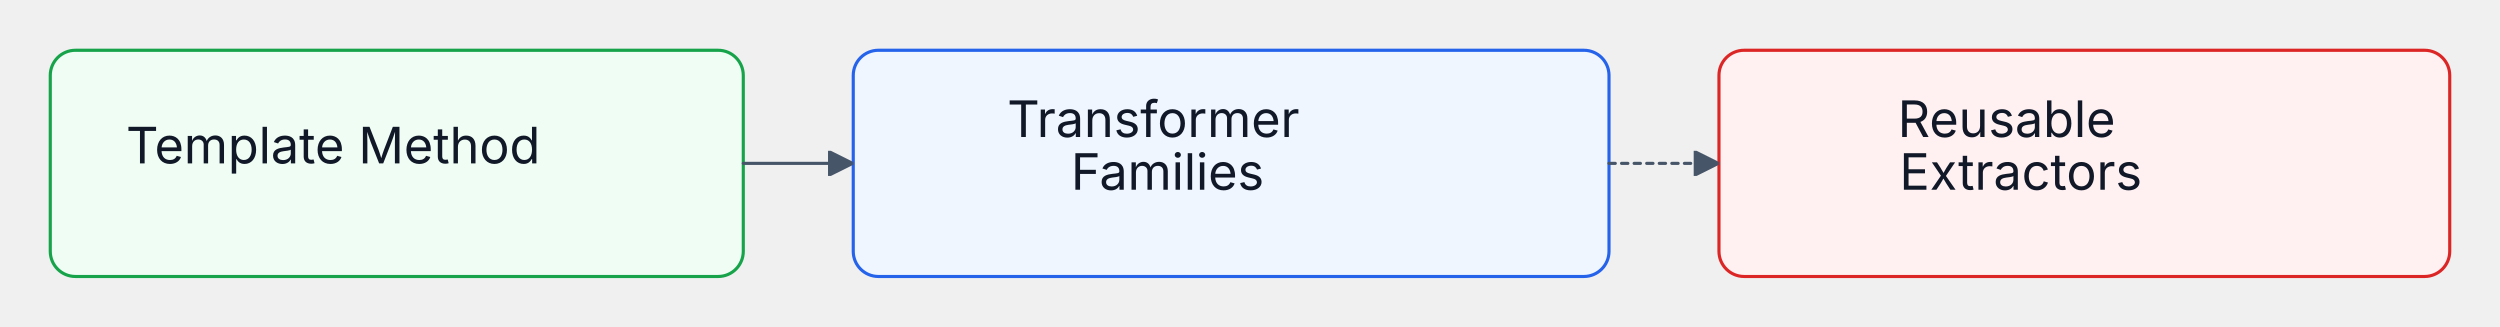
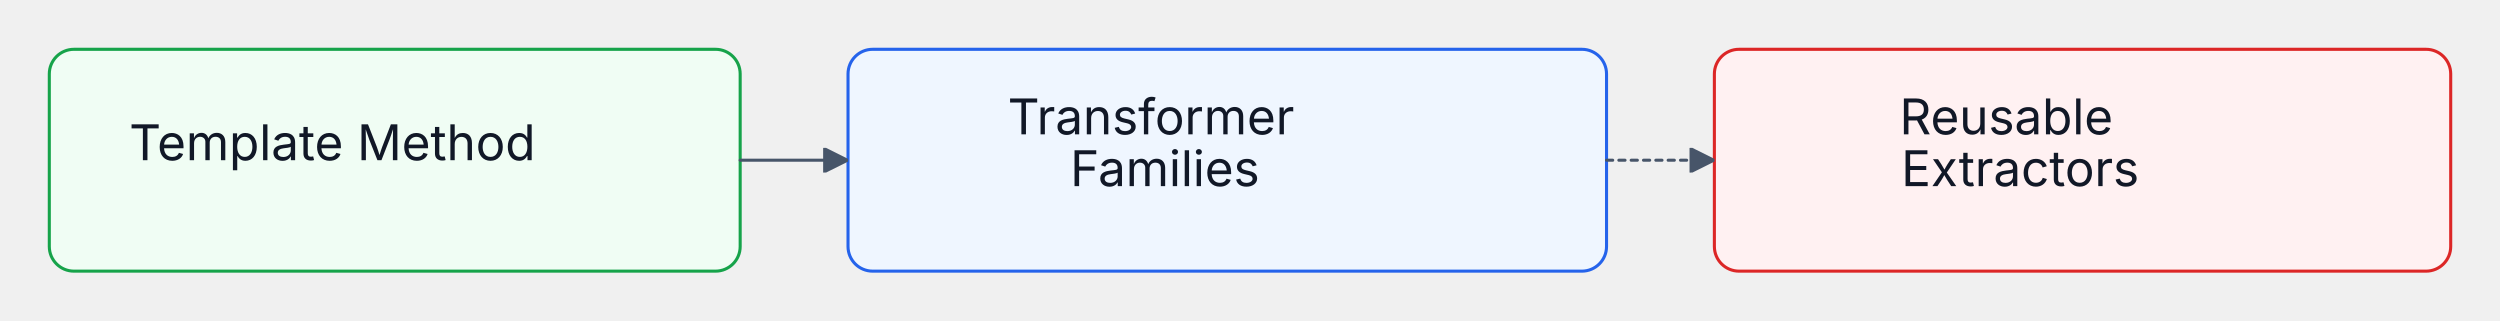
- <svg xmlns="http://www.w3.org/2000/svg" id="my-svg" width="100%" class="flowchart" style="max-width: 795.719px; background-color: white;" viewBox="-4 -4 795.719 104" role="graphics-document document" aria-roledescription="flowchart-v2">
-   <style>#my-svg{font-family:Inter,-apple-system,BlinkMacSystemFont,'Segoe UI',Roboto,Oxygen,Ubuntu,sans-serif;font-size:16px;fill:#212121;}@keyframes edge-animation-frame{from{stroke-dashoffset:0;}}@keyframes dash{to{stroke-dashoffset:0;}}#my-svg .edge-animation-slow{stroke-dasharray:9,5!important;stroke-dashoffset:900;animation:dash 50s linear infinite;stroke-linecap:round;}#my-svg .edge-animation-fast{stroke-dasharray:9,5!important;stroke-dashoffset:900;animation:dash 20s linear infinite;stroke-linecap:round;}#my-svg .error-icon{fill:#f0fdf4;}#my-svg .error-text{fill:#212121;stroke:#212121;}#my-svg .edge-thickness-normal{stroke-width:1px;}#my-svg .edge-thickness-thick{stroke-width:3.5px;}#my-svg .edge-pattern-solid{stroke-dasharray:0;}#my-svg .edge-thickness-invisible{stroke-width:0;fill:none;}#my-svg .edge-pattern-dashed{stroke-dasharray:3;}#my-svg .edge-pattern-dotted{stroke-dasharray:2;}#my-svg .marker{fill:#475569;stroke:#475569;}#my-svg .marker.cross{stroke:#475569;}#my-svg svg{font-family:Inter,-apple-system,BlinkMacSystemFont,'Segoe UI',Roboto,Oxygen,Ubuntu,sans-serif;font-size:16px;}#my-svg p{margin:0;}#my-svg .label{font-family:Inter,-apple-system,BlinkMacSystemFont,'Segoe UI',Roboto,Oxygen,Ubuntu,sans-serif;color:#212121;}#my-svg .cluster-label text{fill:#1e40af;}#my-svg .cluster-label span{color:#1e40af;}#my-svg .cluster-label span p{background-color:transparent;}#my-svg .label text,#my-svg span{fill:#212121;color:#212121;}#my-svg .node rect,#my-svg .node circle,#my-svg .node ellipse,#my-svg .node polygon,#my-svg .node path{fill:#eff6ff;stroke:#2563eb;stroke-width:1px;}#my-svg .rough-node .label text,#my-svg .node .label text,#my-svg .image-shape .label,#my-svg .icon-shape .label{text-anchor:middle;}#my-svg .node .katex path{fill:#000;stroke:#000;stroke-width:1px;}#my-svg .rough-node .label,#my-svg .node .label,#my-svg .image-shape .label,#my-svg .icon-shape .label{text-align:center;}#my-svg .node.clickable{cursor:pointer;}#my-svg .root .anchor path{fill:#475569!important;stroke-width:0;stroke:#475569;}#my-svg .arrowheadPath{fill:#0b0b0b;}#my-svg .edgePath .path{stroke:#475569;stroke-width:2.0px;}#my-svg .flowchart-link{stroke:#475569;fill:none;}#my-svg .edgeLabel{background-color:#ffffff;text-align:center;}#my-svg .edgeLabel p{background-color:#ffffff;}#my-svg .edgeLabel rect{opacity:0.5;background-color:#ffffff;fill:#ffffff;}#my-svg .labelBkg{background-color:rgba(255, 255, 255, 0.5);}#my-svg .cluster rect{fill:#f8fafc;stroke:#94a3b8;stroke-width:1px;}#my-svg .cluster text{fill:#1e40af;}#my-svg .cluster span{color:#1e40af;}#my-svg div.mermaidTooltip{position:absolute;text-align:center;max-width:200px;padding:2px;font-family:Inter,-apple-system,BlinkMacSystemFont,'Segoe UI',Roboto,Oxygen,Ubuntu,sans-serif;font-size:12px;background:#f0fdf4;border:1px solid #16a34a;border-radius:2px;pointer-events:none;z-index:100;}#my-svg .flowchartTitleText{text-anchor:middle;font-size:18px;fill:#212121;}#my-svg rect.text{fill:none;stroke-width:0;}#my-svg .icon-shape,#my-svg .image-shape{background-color:#ffffff;text-align:center;}#my-svg .icon-shape p,#my-svg .image-shape p{background-color:#ffffff;padding:2px;}#my-svg .icon-shape rect,#my-svg .image-shape rect{opacity:0.5;background-color:#ffffff;fill:#ffffff;}#my-svg .label-icon{display:inline-block;height:1em;overflow:visible;vertical-align:-0.125em;}#my-svg .node .label-icon path{fill:currentColor;stroke:revert;stroke-width:revert;}#my-svg :root{--mermaid-font-family:"trebuchet ms",verdana,arial,sans-serif;}#my-svg .port&gt;*{fill:#f5f3ff!important;stroke:#7c3aed!important;stroke-width:1px!important;color:#111827!important;}#my-svg .port span{fill:#f5f3ff!important;stroke:#7c3aed!important;stroke-width:1px!important;color:#111827!important;}#my-svg .port tspan{fill:#111827!important;}#my-svg .adapter&gt;*{fill:#fff1f2!important;stroke:#dc2626!important;stroke-width:1px!important;color:#111827!important;}#my-svg .adapter span{fill:#fff1f2!important;stroke:#dc2626!important;stroke-width:1px!important;color:#111827!important;}#my-svg .adapter tspan{fill:#111827!important;}#my-svg .service&gt;*{fill:#eff6ff!important;stroke:#2563eb!important;stroke-width:1px!important;color:#111827!important;}#my-svg .service span{fill:#eff6ff!important;stroke:#2563eb!important;stroke-width:1px!important;color:#111827!important;}#my-svg .service tspan{fill:#111827!important;}#my-svg .process&gt;*{fill:#f0fdf4!important;stroke:#16a34a!important;stroke-width:1px!important;color:#111827!important;}#my-svg .process span{fill:#f0fdf4!important;stroke:#16a34a!important;stroke-width:1px!important;color:#111827!important;}#my-svg .process tspan{fill:#111827!important;}#my-svg .storage&gt;*{fill:#fff7ed!important;stroke:#f59e0b!important;stroke-width:1px!important;color:#111827!important;}#my-svg .storage span{fill:#fff7ed!important;stroke:#f59e0b!important;stroke-width:1px!important;color:#111827!important;}#my-svg .storage tspan{fill:#111827!important;}/* bioetl-inject */#my-svg .edgeLabel rect{opacity:1!important;fill:#ffffff!important}#my-svg .labelBkg{background-color:#ffffff!important;opacity:1!important}#my-svg .edgeLabel .labelBkg{background-color:#ffffff!important;opacity:1!important}#my-svg .edgeLabel{font-size:12px;line-height:1.1;padding:1px 3px}#my-svg .edgeLabel span{color:#111827!important;fill:#111827!important;opacity:1!important;line-height:1.1;margin:0;padding:0}#my-svg .edgeLabel p{color:#111827!important;fill:#111827!important;opacity:1!important;line-height:1.1;margin:0;padding:0}#my-svg text.fo-fallback{color:#111827!important;fill:#111827!important;opacity:1!important}</style>
+ <svg xmlns="http://www.w3.org/2000/svg" id="my-svg" width="100%" class="flowchart" style="max-width: 811.359px; background-color: white;" viewBox="-4 -4 811.359 104" role="graphics-document document" aria-roledescription="flowchart-v2">
+   <style>#my-svg{font-family:Inter,-apple-system,BlinkMacSystemFont,'Segoe UI',Roboto,Oxygen,Ubuntu,sans-serif;font-size:16px;fill:#212121;}@keyframes edge-animation-frame{from{stroke-dashoffset:0;}}@keyframes dash{to{stroke-dashoffset:0;}}#my-svg .edge-animation-slow{stroke-dasharray:9,5!important;stroke-dashoffset:900;animation:dash 50s linear infinite;stroke-linecap:round;}#my-svg .edge-animation-fast{stroke-dasharray:9,5!important;stroke-dashoffset:900;animation:dash 20s linear infinite;stroke-linecap:round;}#my-svg .error-icon{fill:#f0fdf4;}#my-svg .error-text{fill:#212121;stroke:#212121;}#my-svg .edge-thickness-normal{stroke-width:1px;}#my-svg .edge-thickness-thick{stroke-width:3.5px;}#my-svg .edge-pattern-solid{stroke-dasharray:0;}#my-svg .edge-thickness-invisible{stroke-width:0;fill:none;}#my-svg .edge-pattern-dashed{stroke-dasharray:3;}#my-svg .edge-pattern-dotted{stroke-dasharray:2;}#my-svg .marker{fill:#475569;stroke:#475569;}#my-svg .marker.cross{stroke:#475569;}#my-svg svg{font-family:Inter,-apple-system,BlinkMacSystemFont,'Segoe UI',Roboto,Oxygen,Ubuntu,sans-serif;font-size:16px;}#my-svg p{margin:0;}#my-svg .label{font-family:Inter,-apple-system,BlinkMacSystemFont,'Segoe UI',Roboto,Oxygen,Ubuntu,sans-serif;color:#212121;}#my-svg .cluster-label text{fill:#1e40af;}#my-svg .cluster-label span{color:#1e40af;}#my-svg .cluster-label span p{background-color:transparent;}#my-svg .label text,#my-svg span{fill:#212121;color:#212121;}#my-svg .node rect,#my-svg .node circle,#my-svg .node ellipse,#my-svg .node polygon,#my-svg .node path{fill:#eff6ff;stroke:#2563eb;stroke-width:1px;}#my-svg .rough-node .label text,#my-svg .node .label text,#my-svg .image-shape .label,#my-svg .icon-shape .label{text-anchor:middle;}#my-svg .node .katex path{fill:#000;stroke:#000;stroke-width:1px;}#my-svg .rough-node .label,#my-svg .node .label,#my-svg .image-shape .label,#my-svg .icon-shape .label{text-align:center;}#my-svg .node.clickable{cursor:pointer;}#my-svg .root .anchor path{fill:#475569!important;stroke-width:0;stroke:#475569;}#my-svg .arrowheadPath{fill:#0b0b0b;}#my-svg .edgePath .path{stroke:#475569;stroke-width:1px;}#my-svg .flowchart-link{stroke:#475569;fill:none;}#my-svg .edgeLabel{background-color:#ffffff;text-align:center;}#my-svg .edgeLabel p{background-color:#ffffff;}#my-svg .edgeLabel rect{opacity:0.5;background-color:#ffffff;fill:#ffffff;}#my-svg .labelBkg{background-color:rgba(255, 255, 255, 0.5);}#my-svg .cluster rect{fill:#f8fafc;stroke:#94a3b8;stroke-width:1px;}#my-svg .cluster text{fill:#1e40af;}#my-svg .cluster span{color:#1e40af;}#my-svg div.mermaidTooltip{position:absolute;text-align:center;max-width:200px;padding:2px;font-family:Inter,-apple-system,BlinkMacSystemFont,'Segoe UI',Roboto,Oxygen,Ubuntu,sans-serif;font-size:12px;background:#f0fdf4;border:1px solid #16a34a;border-radius:2px;pointer-events:none;z-index:100;}#my-svg .flowchartTitleText{text-anchor:middle;font-size:18px;fill:#212121;}#my-svg rect.text{fill:none;stroke-width:0;}#my-svg .icon-shape,#my-svg .image-shape{background-color:#ffffff;text-align:center;}#my-svg .icon-shape p,#my-svg .image-shape p{background-color:#ffffff;padding:2px;}#my-svg .icon-shape .label rect,#my-svg .image-shape .label rect{opacity:0.5;background-color:#ffffff;fill:#ffffff;}#my-svg .label-icon{display:inline-block;height:1em;overflow:visible;vertical-align:-0.125em;}#my-svg .node .label-icon path{fill:currentColor;stroke:revert;stroke-width:revert;}#my-svg .node .neo-node{stroke:#2563eb;}#my-svg [data-look="neo"].node rect,#my-svg [data-look="neo"].cluster rect,#my-svg [data-look="neo"].node polygon{stroke:url(#my-svg-gradient);filter:drop-shadow( 1px 2px 2px rgba(185,185,185,1));}#my-svg [data-look="neo"].node path{stroke:url(#my-svg-gradient);stroke-width:1px;}#my-svg [data-look="neo"].node .outer-path{filter:drop-shadow( 1px 2px 2px rgba(185,185,185,1));}#my-svg [data-look="neo"].node .neo-line path{stroke:#2563eb;filter:none;}#my-svg [data-look="neo"].node circle{stroke:url(#my-svg-gradient);filter:drop-shadow( 1px 2px 2px rgba(185,185,185,1));}#my-svg [data-look="neo"].node circle .state-start{fill:#000000;}#my-svg [data-look="neo"].icon-shape .icon{fill:url(#my-svg-gradient);filter:drop-shadow( 1px 2px 2px rgba(185,185,185,1));}#my-svg [data-look="neo"].icon-shape .icon-neo path{stroke:url(#my-svg-gradient);filter:drop-shadow( 1px 2px 2px rgba(185,185,185,1));}#my-svg :root{--mermaid-font-family:"trebuchet ms",verdana,arial,sans-serif;}#my-svg .port&gt;*{fill:#f5f3ff!important;stroke:#7c3aed!important;stroke-width:1px!important;color:#111827!important;}#my-svg .port span{fill:#f5f3ff!important;stroke:#7c3aed!important;stroke-width:1px!important;color:#111827!important;}#my-svg .port tspan{fill:#111827!important;}#my-svg .adapter&gt;*{fill:#fff1f2!important;stroke:#dc2626!important;stroke-width:1px!important;color:#111827!important;}#my-svg .adapter span{fill:#fff1f2!important;stroke:#dc2626!important;stroke-width:1px!important;color:#111827!important;}#my-svg .adapter tspan{fill:#111827!important;}#my-svg .service&gt;*{fill:#eff6ff!important;stroke:#2563eb!important;stroke-width:1px!important;color:#111827!important;}#my-svg .service span{fill:#eff6ff!important;stroke:#2563eb!important;stroke-width:1px!important;color:#111827!important;}#my-svg .service tspan{fill:#111827!important;}#my-svg .process&gt;*{fill:#f0fdf4!important;stroke:#16a34a!important;stroke-width:1px!important;color:#111827!important;}#my-svg .process span{fill:#f0fdf4!important;stroke:#16a34a!important;stroke-width:1px!important;color:#111827!important;}#my-svg .process tspan{fill:#111827!important;}#my-svg .storage&gt;*{fill:#fff7ed!important;stroke:#f59e0b!important;stroke-width:1px!important;color:#111827!important;}#my-svg .storage span{fill:#fff7ed!important;stroke:#f59e0b!important;stroke-width:1px!important;color:#111827!important;}#my-svg .storage tspan{fill:#111827!important;}/* bioetl-inject */#my-svg .edgeLabel rect{opacity:1!important;fill:#ffffff!important}#my-svg .labelBkg{background-color:#ffffff!important;opacity:1!important}#my-svg .edgeLabel .labelBkg{background-color:#ffffff!important;opacity:1!important}#my-svg .edgeLabel{font-size:12px;line-height:1.1;padding:1px 3px}#my-svg .edgeLabel span{color:#111827!important;fill:#111827!important;opacity:1!important;line-height:1.1;margin:0;padding:0}#my-svg .edgeLabel p{color:#111827!important;fill:#111827!important;opacity:1!important;line-height:1.1;margin:0;padding:0}#my-svg text.fo-fallback{color:#111827!important;fill:#111827!important;opacity:1!important}</style>
  <g>
    <marker id="my-svg_flowchart-v2-pointEnd" class="marker flowchart-v2" viewBox="0 0 10 10" refX="5" refY="5" markerUnits="userSpaceOnUse" markerWidth="8" markerHeight="8" orient="auto">
      <path d="M 0 0 L 10 5 L 0 10 z" class="arrowMarkerPath" style="stroke-width: 1; stroke-dasharray: 1, 0;" />
    </marker>
    <marker id="my-svg_flowchart-v2-pointStart" class="marker flowchart-v2" viewBox="0 0 10 10" refX="4.5" refY="5" markerUnits="userSpaceOnUse" markerWidth="8" markerHeight="8" orient="auto">
      <path d="M 0 5 L 10 10 L 10 0 z" class="arrowMarkerPath" style="stroke-width: 1; stroke-dasharray: 1, 0;" />
    </marker>
+     <marker id="my-svg_flowchart-v2-pointEnd-margin" class="marker flowchart-v2" viewBox="0 0 11.5 14" refX="11.5" refY="7" markerUnits="userSpaceOnUse" markerWidth="10.5" markerHeight="14" orient="auto">
+       <path d="M 0 0 L 11.5 7 L 0 14 z" class="arrowMarkerPath" style="stroke-width: 0; stroke-dasharray: 1, 0;" />
+     </marker>
+     <marker id="my-svg_flowchart-v2-pointStart-margin" class="marker flowchart-v2" viewBox="0 0 11.5 14" refX="1" refY="7" markerUnits="userSpaceOnUse" markerWidth="11.5" markerHeight="14" orient="auto">
+       <polygon points="0,7 11.5,14 11.5,0" class="arrowMarkerPath" style="stroke-width: 0; stroke-dasharray: 1, 0;" />
+     </marker>
    <marker id="my-svg_flowchart-v2-circleEnd" class="marker flowchart-v2" viewBox="0 0 10 10" refX="11" refY="5" markerUnits="userSpaceOnUse" markerWidth="11" markerHeight="11" orient="auto">
      <circle cx="5" cy="5" r="5" class="arrowMarkerPath" style="stroke-width: 1; stroke-dasharray: 1, 0;" />
    </marker>
    <marker id="my-svg_flowchart-v2-circleStart" class="marker flowchart-v2" viewBox="0 0 10 10" refX="-1" refY="5" markerUnits="userSpaceOnUse" markerWidth="11" markerHeight="11" orient="auto">
      <circle cx="5" cy="5" r="5" class="arrowMarkerPath" style="stroke-width: 1; stroke-dasharray: 1, 0;" />
    </marker>
+     <marker id="my-svg_flowchart-v2-circleEnd-margin" class="marker flowchart-v2" viewBox="0 0 10 10" refY="5" refX="12.25" markerUnits="userSpaceOnUse" markerWidth="14" markerHeight="14" orient="auto">
+       <circle cx="5" cy="5" r="5" class="arrowMarkerPath" style="stroke-width: 0; stroke-dasharray: 1, 0;" />
+     </marker>
+     <marker id="my-svg_flowchart-v2-circleStart-margin" class="marker flowchart-v2" viewBox="0 0 10 10" refX="-2" refY="5" markerUnits="userSpaceOnUse" markerWidth="14" markerHeight="14" orient="auto">
+       <circle cx="5" cy="5" r="5" class="arrowMarkerPath" style="stroke-width: 0; stroke-dasharray: 1, 0;" />
+     </marker>
    <marker id="my-svg_flowchart-v2-crossEnd" class="marker cross flowchart-v2" viewBox="0 0 11 11" refX="12" refY="5.2" markerUnits="userSpaceOnUse" markerWidth="11" markerHeight="11" orient="auto">
      <path d="M 1,1 l 9,9 M 10,1 l -9,9" class="arrowMarkerPath" style="stroke-width: 2; stroke-dasharray: 1, 0;" />
    </marker>
    <marker id="my-svg_flowchart-v2-crossStart" class="marker cross flowchart-v2" viewBox="0 0 11 11" refX="-1" refY="5.2" markerUnits="userSpaceOnUse" markerWidth="11" markerHeight="11" orient="auto">
      <path d="M 1,1 l 9,9 M 10,1 l -9,9" class="arrowMarkerPath" style="stroke-width: 2; stroke-dasharray: 1, 0;" />
    </marker>
+     <marker id="my-svg_flowchart-v2-crossEnd-margin" class="marker cross flowchart-v2" viewBox="0 0 15 15" refX="17.7" refY="7.5" markerUnits="userSpaceOnUse" markerWidth="12" markerHeight="12" orient="auto">
+       <path d="M 1,1 L 14,14 M 1,14 L 14,1" class="arrowMarkerPath" style="stroke-width: 2.5;" />
+     </marker>
+     <marker id="my-svg_flowchart-v2-crossStart-margin" class="marker cross flowchart-v2" viewBox="0 0 15 15" refX="-3.5" refY="7.5" markerUnits="userSpaceOnUse" markerWidth="12" markerHeight="12" orient="auto">
+       <path d="M 1,1 L 14,14 M 1,14 L 14,1" class="arrowMarkerPath" style="stroke-width: 2.5; stroke-dasharray: 1, 0;" />
+     </marker>
  </g>
+   <defs>
+     <filter id="my-svg-drop-shadow" height="130%" width="130%">
+       <feDropShadow dx="4" dy="4" stdDeviation="0" flood-opacity="0.06" flood-color="#000000" />
+     </filter>
+   </defs>
+   <defs>
+     <filter id="my-svg-drop-shadow-small" height="150%" width="150%">
+       <feDropShadow dx="2" dy="2" stdDeviation="0" flood-opacity="0.06" flood-color="#000000" />
+     </filter>
+   </defs>
+   <linearGradient id="my-svg-gradient" gradientUnits="objectBoundingBox" x1="0%" y1="0%" x2="100%" y2="0%">
+     <stop offset="0%" stop-color="#7c3aed" stop-opacity="1" />
+     <stop offset="100%" stop-color="#dc2626" stop-opacity="1" />
+   </linearGradient>
  <g class="subgraphs" />
  <g class="nodes">
-     <g class="node default process" id="flowchart-TPL-0" transform="translate(122.2891, 48)">
-       <rect class="basic label-container" style="fill:#f0fdf4 !important;stroke:#16a34a !important;stroke-width:1px !important" x="-110.289" y="-36" width="220.578" height="72" />
-       <g class="label" style="color:#111827 !important" transform="translate(-62.28906, -12)">
+     <g class="node default process" id="my-svg-flowchart-TPL-0" data-look="classic" transform="translate(124.1094, 48)">
+       <rect class="basic label-container" style="fill:#f0fdf4 !important;stroke:#16a34a !important;stroke-width:1px !important" x="-112.109" y="-36" width="224.219" height="72" />
+       <g class="label" style="color:#111827 !important" transform="translate(-64.10938, -12)">
        <rect />
-         <text x="62.289" y="12" text-anchor="middle" xml:space="preserve" class="fo-fallback">
-           <tspan x="62.289">Template Method</tspan>
+         <text x="64.109" y="12" text-anchor="middle" xml:space="preserve" class="fo-fallback">
+           <tspan x="64.109">Template Method</tspan>
        </text>
      </g>
    </g>
-     <g class="node default service" id="flowchart-FAM-1" transform="translate(387.8516, 48)">
-       <rect class="basic label-container" style="fill:#eff6ff !important;stroke:#2563eb !important;stroke-width:1px !important" x="-120.273" y="-36" width="240.547" height="72" />
-       <g class="label" style="color:#111827 !important" transform="translate(-72.27344, -12)">
+     <g class="node default service" id="my-svg-flowchart-FAM-1" data-look="classic" transform="translate(394.3047, 48)">
+       <rect class="basic label-container" style="fill:#eff6ff !important;stroke:#2563eb !important;stroke-width:1px !important" x="-123.086" y="-36" width="246.172" height="72" />
+       <g class="label" style="color:#111827 !important" transform="translate(-75.08594, -12)">
        <rect />
-         <text x="72.273" y="3.6" text-anchor="middle" xml:space="preserve" class="fo-fallback">
-           <tspan x="72.273">Transformer</tspan>
-           <tspan x="72.273" dy="16.8">Families</tspan>
+         <text x="75.086" y="3.6" text-anchor="middle" xml:space="preserve" class="fo-fallback">
+           <tspan x="75.086">Transformer</tspan>
+           <tspan x="75.086" dy="16.8">Families</tspan>
        </text>
      </g>
    </g>
-     <g class="node default adapter" id="flowchart-EXT-2" transform="translate(659.4219, 48)">
-       <rect class="basic label-container" style="fill:#fff1f2 !important;stroke:#dc2626 !important;stroke-width:1px !important" x="-116.297" y="-36" width="232.594" height="72" />
-       <g class="label" style="color:#111827 !important" transform="translate(-68.29688, -12)">
+     <g class="node default adapter" id="my-svg-flowchart-EXT-2" data-look="classic" transform="translate(671.875, 48)">
+       <rect class="basic label-container" style="fill:#fff1f2 !important;stroke:#dc2626 !important;stroke-width:1px !important" x="-119.484" y="-36" width="238.969" height="72" />
+       <g class="label" style="color:#111827 !important" transform="translate(-71.48438, -12)">
        <rect />
-         <text x="68.297" y="3.6" text-anchor="middle" xml:space="preserve" class="fo-fallback">
-           <tspan x="68.297">Reusable</tspan>
-           <tspan x="68.297" dy="16.8">Extractors</tspan>
+         <text x="71.484" y="3.6" text-anchor="middle" xml:space="preserve" class="fo-fallback">
+           <tspan x="71.484">Reusable</tspan>
+           <tspan x="71.484" dy="16.8">Extractors</tspan>
        </text>
      </g>
    </g>
  </g>
  <g class="edges edgePaths">
-     <path d="M232.578,48L248.078,48L248.078,48L263.578,48" id="L_TPL_FAM_0_0" class="edge-thickness-normal edge-pattern-solid edge-thickness-normal edge-pattern-solid flowchart-link" style=";" data-edge="true" data-et="edge" data-id="L_TPL_FAM_0_0" data-points="W3sieCI6MjMyLjU3ODEyNSwieSI6NDh9LHsieCI6MjY3LjU3ODEyNSwieSI6NDh9XQ==" marker-end="url(#my-svg_flowchart-v2-pointEnd)" />
-     <path d="M508.125,48L523.625,48L523.625,48L539.125,48" id="L_FAM_EXT_0_0" class="edge-thickness-normal edge-pattern-dotted edge-thickness-normal edge-pattern-solid flowchart-link" style=";" data-edge="true" data-et="edge" data-id="L_FAM_EXT_0_0" data-points="W3sieCI6NTA4LjEyNSwieSI6NDh9LHsieCI6NTQzLjEyNSwieSI6NDh9XQ==" marker-end="url(#my-svg_flowchart-v2-pointEnd)" />
+     <path d="M236.219,48L251.719,48L251.719,48L267.219,48" id="my-svg-L_TPL_FAM_0_0" class="edge-thickness-normal edge-pattern-solid edge-thickness-normal edge-pattern-solid flowchart-link" style=";" data-edge="true" data-et="edge" data-id="L_TPL_FAM_0_0" data-points="W3sieCI6MjM2LjIxODc1LCJ5Ijo0OH0seyJ4IjoyNzEuMjE4NzUsInkiOjQ4fV0=" data-look="classic" marker-end="url(#my-svg_flowchart-v2-pointEnd)" />
+     <path d="M517.391,48L532.891,48L532.891,48L548.391,48" id="my-svg-L_FAM_EXT_0_0" class="edge-thickness-normal edge-pattern-dotted edge-thickness-normal edge-pattern-solid flowchart-link" style=";" data-edge="true" data-et="edge" data-id="L_FAM_EXT_0_0" data-points="W3sieCI6NTE3LjM5MDYyNSwieSI6NDh9LHsieCI6NTUyLjM5MDYyNSwieSI6NDh9XQ==" data-look="classic" marker-end="url(#my-svg_flowchart-v2-pointEnd)" />
  </g>
  <g class="edgeLabels" />
  <style>/*
 * Пользовательские стили диаграмм BioETL (структурированная копия)
 * Источник: custom.css
 * Цель: сгруппировать правила по типам элементов и документировать назначение каждого CSS-параметра.
 */

/* =========================================================
 * 1) Глобальная типографика и базовое поведение текста
 * ========================================================= */
svg {
    /* Задаёт основной стек шрифтов для всего текста в SVG. */
    font-family: Inter, -apple-system, BlinkMacSystemFont, 'Segoe UI', Roboto,
    Oxygen, Ubuntu, sans-serif;
}



/* =========================================================
 * 2) Общая геометрия узлов (для нескольких типов диаграмм)
 * ========================================================= */
.node rect,
.node circle,
.node ellipse,
.node polygon,
.node path {
    /* Единая толщина контура для фигур узлов. */
    stroke-width: 1.5px !important;
    /* Скругляет углы по горизонтали для более мягкого вида. */
    rx: 8;
    /* Скругляет углы по вертикали в паре с rx. */
    ry: 8;
    /* Добавляет лёгкую тень и отделяет узлы от фона. */
    filter:  none; /*  drop-shadow(0px 1px 2px rgba(0, 0, 0, 0.05));*/
}

/* =========================================================
 * 3) Контейнеры subgraph / cluster
 * ========================================================= */
.cluster rect,
.cluster path {
    /* Увеличивает радиус углов у контейнеров-групп. */
    rx: 10;
    /* Поддерживает симметрию скругления по вертикали. */
    ry: 10;
    /* Нейтральная заливка контейнера для снижения визуального шума. */
    fill: #f8fafc;
    /* Приглушённая обводка, чтобы границы были заметны, но не доминировали. */
    stroke: #94a3b8;
    /* Толщина границы контейнера в тон большинству узлов. */
    stroke-width: 1.5px;
    /* Убирает пунктир у рамок контейнеров. */
    stroke-dasharray: none;
    /* Делает фон контейнера полностью непрозрачным. */
    fill-opacity: 1;
    /* Отключает тень контейнера, чтобы акцент оставался на узлах. */
    filter: none;
}

.cluster text {
    /* Нормальный вес шрифта для заголовков групп. */
    font-weight: 400;
    /* Увеличенный размер заголовка относительно текста узлов. */
    font-size: 16px;
}

/* =========================================================
 * 4) Стили линий связей (edges/links)
 * ========================================================= */
.edgePath .path {
    /* Делает основные ребра более заметными в плотных графах. */
    stroke-width: 2.5px;
    /* Скругляет соединения сегментов линий. */
    stroke-linejoin: round;
    /* Скругляет окончания линий. */
    stroke-linecap: round;
}

.edgePath path,
.flowchart-link,
.relation,
.messageLine0,
.messageLine1,
.transition path {
    /* Унифицированные скруглённые соединения для всех типов линий. */
    stroke-linejoin: round;
    /* Унифицированные скруглённые окончания для всех типов линий. */
    stroke-linecap: round;
}

.transition path {
    /* Выравнивает толщину переходов state diagram с основными ребрами. */
    stroke-width: 2.5px;
}

/* =========================================================
 * 5) Подписи ребер и fallback-текст
 * ========================================================= */
.edgeLabel {
    /* Компактный размер шрифта для подписей на связях. */
    font-size: 12px;
    /* Плотная межстрочность для экономии места. */
    line-height: 1.1;
    /* Базовый непрозрачный фон под подписью. */
    background-color: #ffffff;
    /* Небольшие внутренние отступы вокруг текста. */
    padding: 1px 3px;
    /* Мягкое скругление фона подписи. */
    border-radius: 2px;
}

.edgeLabel span,
.edgeLabel p,
text.fo-fallback {
    /* Принудительный тёмный fill для контраста в SVG-рендерах. */
    fill: #111827 !important;
    /* Принудительный тёмный цвет для HTML-подписей. */
    color: #111827 !important;
    /* Полная непрозрачность текста. */
    opacity: 1 !important;
    /* Компактная межстрочность для многострочных подписей. */
    line-height: 1.1;
    /* Убирает стандартные внешние отступы HTML-параграфов. */
    margin: 0;
    /* Убирает стандартные внутренние отступы HTML-параграфов. */
    padding: 0;
}

.edgeLabel .labelBkg,
.labelBkg {
    /* Жёстко задаёт белый фон под текстом подписей. */
    background-color: #ffffff !important;
    /* Делает фон полностью непрозрачным во всех просмотрщиках. */
    opacity: 1 !important;
}

.edgeLabel rect {
    /* Переопределяет полупрозрачный фон по умолчанию у Mermaid. */
    opacity: 1 !important;
    /* Жёстко фиксирует белую заливку прямоугольника под подписью. */
    fill: #ffffff !important;
}

/* =========================================================
 * 6) Элементы sequence diagram
 * ========================================================= */
.actor {
    /* Толщина границы actor-блоков. */
    stroke-width: 1.5px;
    /* Скругление углов actor-блоков по горизонтали. */
    rx: 4;
    /* Скругление углов actor-блоков по вертикали. */
    ry: 4;
}

.messageLine0,
.messageLine1 {
    /* Толщина линий сообщений в sequence diagram. */
    stroke-width: 1.6px;
}

.messageText {
    /* Базовый размер текста сообщений. */
    font-size: 13px;
}

.activation0 {
    /* Более тонкая линия activation bar, чтобы не перегружать схему. */
    stroke-width: 1px;
}

.note {
    /* Скругление углов заметки по горизонтали. */
    rx: 4;
    /* Скругление углов заметки по вертикали. */
    ry: 4;
    /* Тонкая граница для вторичных блоков. */
    stroke-width: 1px;
    /* Лёгкая тень для визуального отделения заметок. */
    filter: drop-shadow(1px 1px 2px rgba(0, 0, 0, 0.06));
}

/* =========================================================
 * 7) Базовые элементы class diagram
 * ========================================================= */
g.classGroup rect {
    /* Скругление углов class box по горизонтали. */
    rx: 10;
    /* Скругление углов class box по вертикали. */
    ry: 10;
    /* Толщина границы class box. */
    stroke-width: 1.5px;
    /* Мягкая тень у class box без агрессивного контраста. */
    filter: drop-shadow(1px 1px 2px rgba(0, 0, 0, 0.06));
}

g.classGroup text {
    /* Базовый размер текста внутри class diagram. */
    font-size: 14px;
    padding: 10px 10px;
}

g.classGroup line {
    /* Толщина внутренних разделителей класса. */
    stroke-width: 1px;
}

.relation {
    /* Толщина связей между классами на уровне основных ребер. */
    stroke-width: 2.5px;
}

/* =========================================================
 * 8) Типографика HTML-лейблов class diagram
 * ========================================================= */
g.label-group .nodeLabel {
    /* Увеличенный размер названия класса для иерархии. */
    font-size: 16px !important;
    /* Полужирный акцент на имени класса. */
    font-weight: 200 !important;
    /* Лёгкое межбуквенное расстояние для читаемости заголовка. */
    letter-spacing: 0.01em;
}

g.annotation-group .nodeLabel {
    /* Уменьшенный размер для стереотипов/аннотаций. */
    font-size: 11px !important;
    /* Курсив для визуального отделения аннотаций. */
    font-style: italic !important;
    /* Небольшое ослабление контраста вторичного текста. */
    opacity: 0.8;
}

g.members-group .nodeLabel,
g.methods-group .nodeLabel {
    /* Компактный размер для атрибутов и методов. */
    font-size: 12px !important;
    /* Нормальный вес шрифта для плотного структурного текста. */
    font-weight: 400 !important;
}

/* =========================================================
 * 9) Помощники размеров foreignObject (class/flowchart)
 * ========================================================= */
g.members-group foreignObject,
g.methods-group foreignObject {
    /* Минимальная высота областей members/methods. */
    min-height: 40px;
}

.node foreignObject &gt; div,
g.classGroup foreignObject &gt; div {
    /* Стабилизирует вычисление размеров с учётом отступов/границ. */
    box-sizing: border-box;
}

.node.size-sm foreignObject &gt; div {
    /* Минимальная высота для малого размерного уровня узла. */
    min-height: 80px;
    /* Минимальная ширина для малого размерного уровня узла. */
    min-width: 180px;
}

.node.size-md foreignObject &gt; div {
    /* Минимальная высота для среднего размерного уровня узла. */
    min-height: 140px;
    /* Минимальная ширина для среднего размерного уровня узла. */
    min-width: 260px;
}

.node.size-lg foreignObject &gt; div {
    /* Минимальная высота для большого размерного уровня узла. */
    min-height: 200px;
    /* Минимальная ширина для большого размерного уровня узла. */
    min-width: 340px;
}

/* =========================================================
 * 10) Элементы state diagram
 * ========================================================= */
g.stateGroup rect {
    /* Скругление углов контейнеров состояний по горизонтали. */
    rx: 8;
    /* Скругление углов контейнеров состояний по вертикали. */
    ry: 8;
}

.statediagram-state rect {
    /* Скругление углов узлов состояния по горизонтали. */
    rx: 8;
    /* Скругление углов узлов состояния по вертикали. */
    ry: 8;
    /* Толщина границы узла состояния. */
    stroke-width: 1.5px;
    /* Лёгкая тень для визуального отделения state box. */
    filter: drop-shadow(1px 2px 3px rgba(0, 0, 0, 0.08));
}

/* =========================================================
 * 11) Элементы ER diagram
 * ========================================================= */
.er.entityBox {
    /* Толщина границы сущности ER-диаграммы. */
    stroke-width: 1.5px;
    /* Скругление углов сущности по горизонтали. */
    rx: 4;
    /* Скругление углов сущности по вертикали. */
    ry: 4;
    /* Лёгкая тень для отделения блоков сущностей. */
    filter: drop-shadow(1px 2px 3px rgba(0, 0, 0, 0.08));
}

/* =========================================================
 * 12) Узлы mindmap
 * ========================================================= */
.mindmap-node rect,
.mindmap-node circle {
    /* Толщина контура узлов mindmap. */
    stroke-width: 1.5px;
    /* Чуть более выраженная тень для плотных радиальных веток. */
    filter: drop-shadow(1px 2px 2px rgba(0, 0, 0, 0.1));
}

/* =========================================================
 * 13) Маркеры стрелок
 * ========================================================= */
marker path {
    /* Единый нейтральный цвет наконечников стрелок. */
    fill: #475569;
}

/* =========================================================
 * 14) Цветовая карта архитектурных слоёв (fallback-селекторы)
 * ========================================================= */
[id*="Domain"] &gt; rect,
[id*="Domain"] &gt; path {
    /* Цвет фона для доменного слоя. */
    fill: #f5f3ff !important;
    /* Цвет границы для доменного слоя. */
    stroke: #7c3aed !important;
}

.cluster[id*="Domain"] &gt; rect,
.cluster[id*="Domain"] &gt; path {
    fill: #ffffff !important;
}

[id*="Application"] &gt; rect,
[id*="Application"] &gt; path {
    /* Цвет фона для application-слоя. */
    fill: #f0fdf4 !important;
    /* Цвет границы для application-слоя. */
    stroke: #16a34a !important;
}

.cluster[id*="Application"] &gt; rect,
.cluster[id*="Application"] &gt; path {
    fill: #ffffff !important;
}

[id*="Infrastructure"] &gt; rect,
[id*="Infrastructure"] &gt; path {
    /* Цвет фона для infrastructure-слоя. */
    fill: #fff1f2 !important;
    /* Цвет границы для infrastructure-слоя. */
    stroke: #dc2626 !important;
}

.cluster[id*="Infrastructure"] &gt; rect,
.cluster[id*="Infrastructure"] &gt; path {
    fill: #ffffff !important;
}

[id*="Composition"] &gt; rect,
[id*="Composition"] &gt; path {
    /* Цвет фона для composition-слоя. */
    fill: #fff7ed !important;
    /* Цвет границы для composition-слоя. */
    stroke: #f59e0b !important;
}

.cluster[id*="Composition"] &gt; rect,
.cluster[id*="Composition"] &gt; path {
    fill: #ffffff !important;
}

[id*="Interfaces"] &gt; rect,
[id*="Interfaces"] &gt; path {
    /* Цвет фона для слоя интерфейсов. */
    fill: #eff6ff !important;
    /* Цвет границы для слоя интерфейсов. */
    stroke: #2563eb !important;
}

.cluster[id*="Interfaces"] &gt; rect,
.cluster[id*="Interfaces"] &gt; path {
    fill: #ffffff !important;
}

[id*="External"] &gt; rect,
[id*="External"] &gt; path {
    /* Цвет фона для внешних систем. */
    fill: #f1f5f9 !important;
    /* Цвет границы для внешних систем. */
    stroke: #64748b !important;
}

.cluster[id*="External"] &gt; rect,
.cluster[id*="External"] &gt; path {
    fill: #ffffff !important;
}

/* Белая подложка под подписи всех архитектурных/medallion слоёв */
g.cluster[id*="Domain"] .cluster-label foreignObject &gt; div,
g.cluster[id*="Application"] .cluster-label foreignObject &gt; div,
g.cluster[id*="Infrastructure"] .cluster-label foreignObject &gt; div,
g.cluster[id*="Composition"] .cluster-label foreignObject &gt; div,
g.cluster[id*="Interfaces"] .cluster-label foreignObject &gt; div,
g.cluster[id*="External"] .cluster-label foreignObject &gt; div,
g.cluster[id*="Bronze"] .cluster-label foreignObject &gt; div,
g.cluster[id*="Silver"] .cluster-label foreignObject &gt; div,
g.cluster[id*="Gold"] .cluster-label foreignObject &gt; div,
g.cluster[id*="Quarantine"] .cluster-label foreignObject &gt; div {
    background: #ffffff !important;
    padding: 0 6px !important;
    border-radius: 4px;
}

/* Fallback для рендеров без foreignObject: не рисуем толстую обводку */
g.cluster[id*="Domain"] .cluster-label text.fo-fallback,
g.cluster[id*="Application"] .cluster-label text.fo-fallback,
g.cluster[id*="Infrastructure"] .cluster-label text.fo-fallback,
g.cluster[id*="Composition"] .cluster-label text.fo-fallback,
g.cluster[id*="Interfaces"] .cluster-label text.fo-fallback,
g.cluster[id*="External"] .cluster-label text.fo-fallback,
g.cluster[id*="Bronze"] .cluster-label text.fo-fallback,
g.cluster[id*="Silver"] .cluster-label text.fo-fallback,
g.cluster[id*="Gold"] .cluster-label text.fo-fallback,
g.cluster[id*="Quarantine"] .cluster-label text.fo-fallback {
    fill: #111827 !important;
    stroke: none !important;
}

/* =========================================================
 * 15) Цветовая карта слоёв Medallion
 * ========================================================= */
[id*="Bronze"] &gt; rect,
[id*="Bronze"] &gt; path {
    /* Цвет фона Bronze-слоя. */
    fill: #fff7ed !important;
    /* Цвет границы Bronze-слоя. */
    stroke: #f59e0b !important;
}

[id*="Silver"] &gt; rect,
[id*="Silver"] &gt; path {
    /* Цвет фона Silver-слоя. */
    fill: #f8fafc !important;
    /* Цвет границы Silver-слоя. */
    stroke: #475569 !important;
}

[id*="Gold"] &gt; rect,
[id*="Gold"] &gt; path {
    /* Цвет фона Gold-слоя. */
    fill: #fefce8 !important;
    /* Цвет границы Gold-слоя. */
    stroke: #ca8a04 !important;
}

[id*="Quarantine"] &gt; rect,
[id*="Quarantine"] &gt; path {
    /* Цвет фона для карантинных/проблемных потоков данных. */
    fill: #ffe4e6 !important;
    /* Цвет границы для карантинных/проблемных потоков данных. */
    stroke: #e11d48 !important;
}
/* Нормализует вес текста в узлах и заголовках слоёв (без полужирного акцента). */
.node .label text,
.node .label tspan,
.node .label .nodeLabel,
text.fo-fallback {
    stroke: none !important;
    stroke-width: 0 !important;
    fill: #111827 !important;
    font-weight: 400 !important;
}
/* Single text layer (fallback-only) */
text.fo-fallback {
    display: inline !important;
}

foreignObject {
    display: none !important;
}
</style>
</svg>
